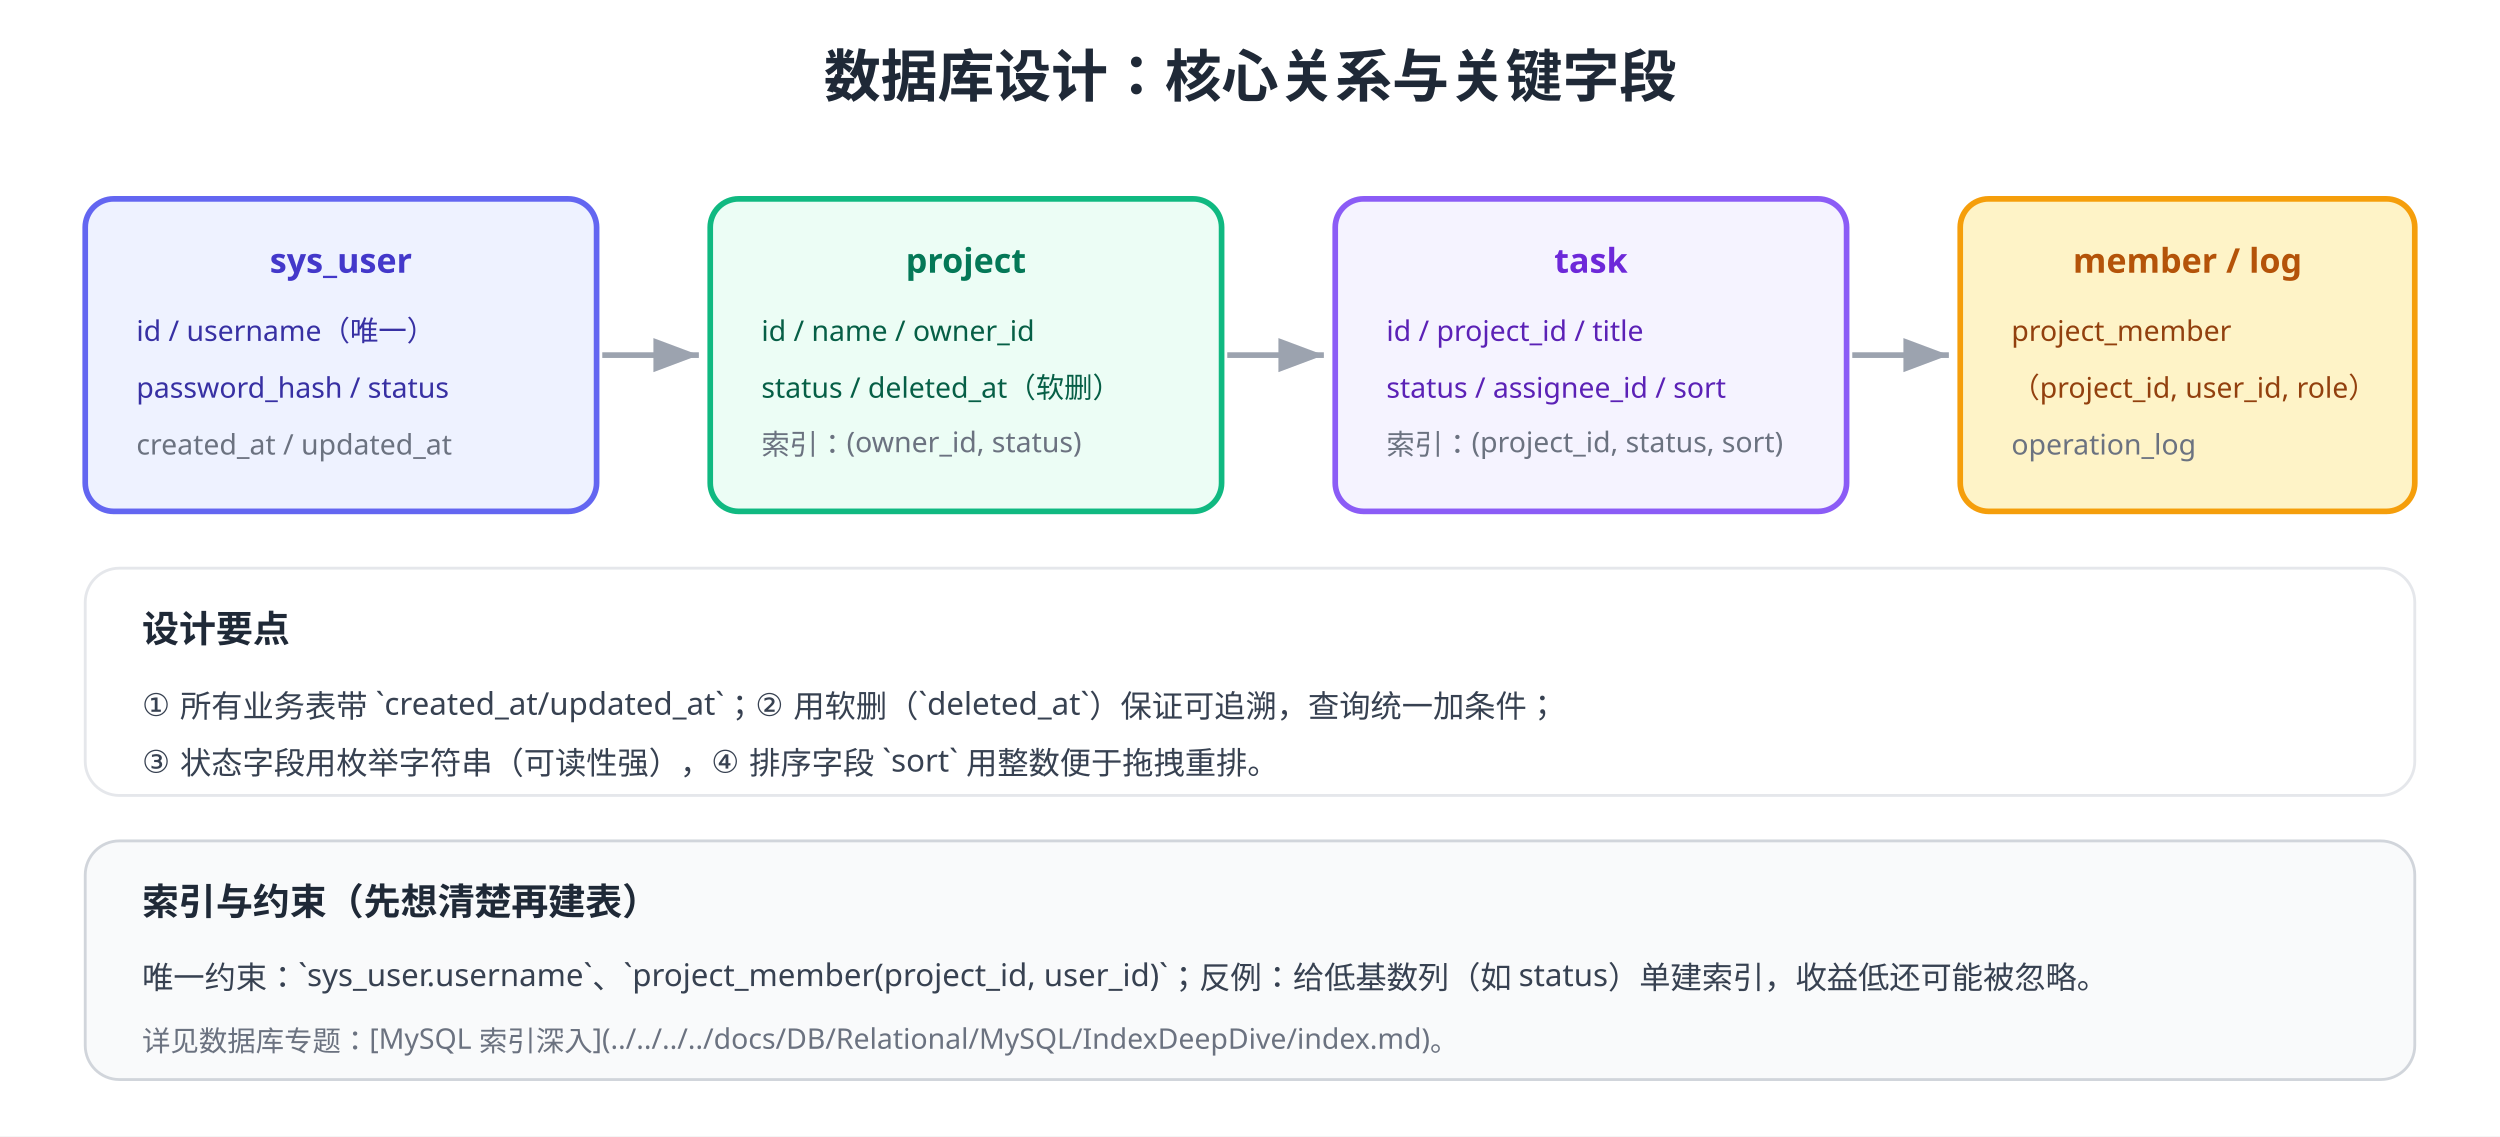
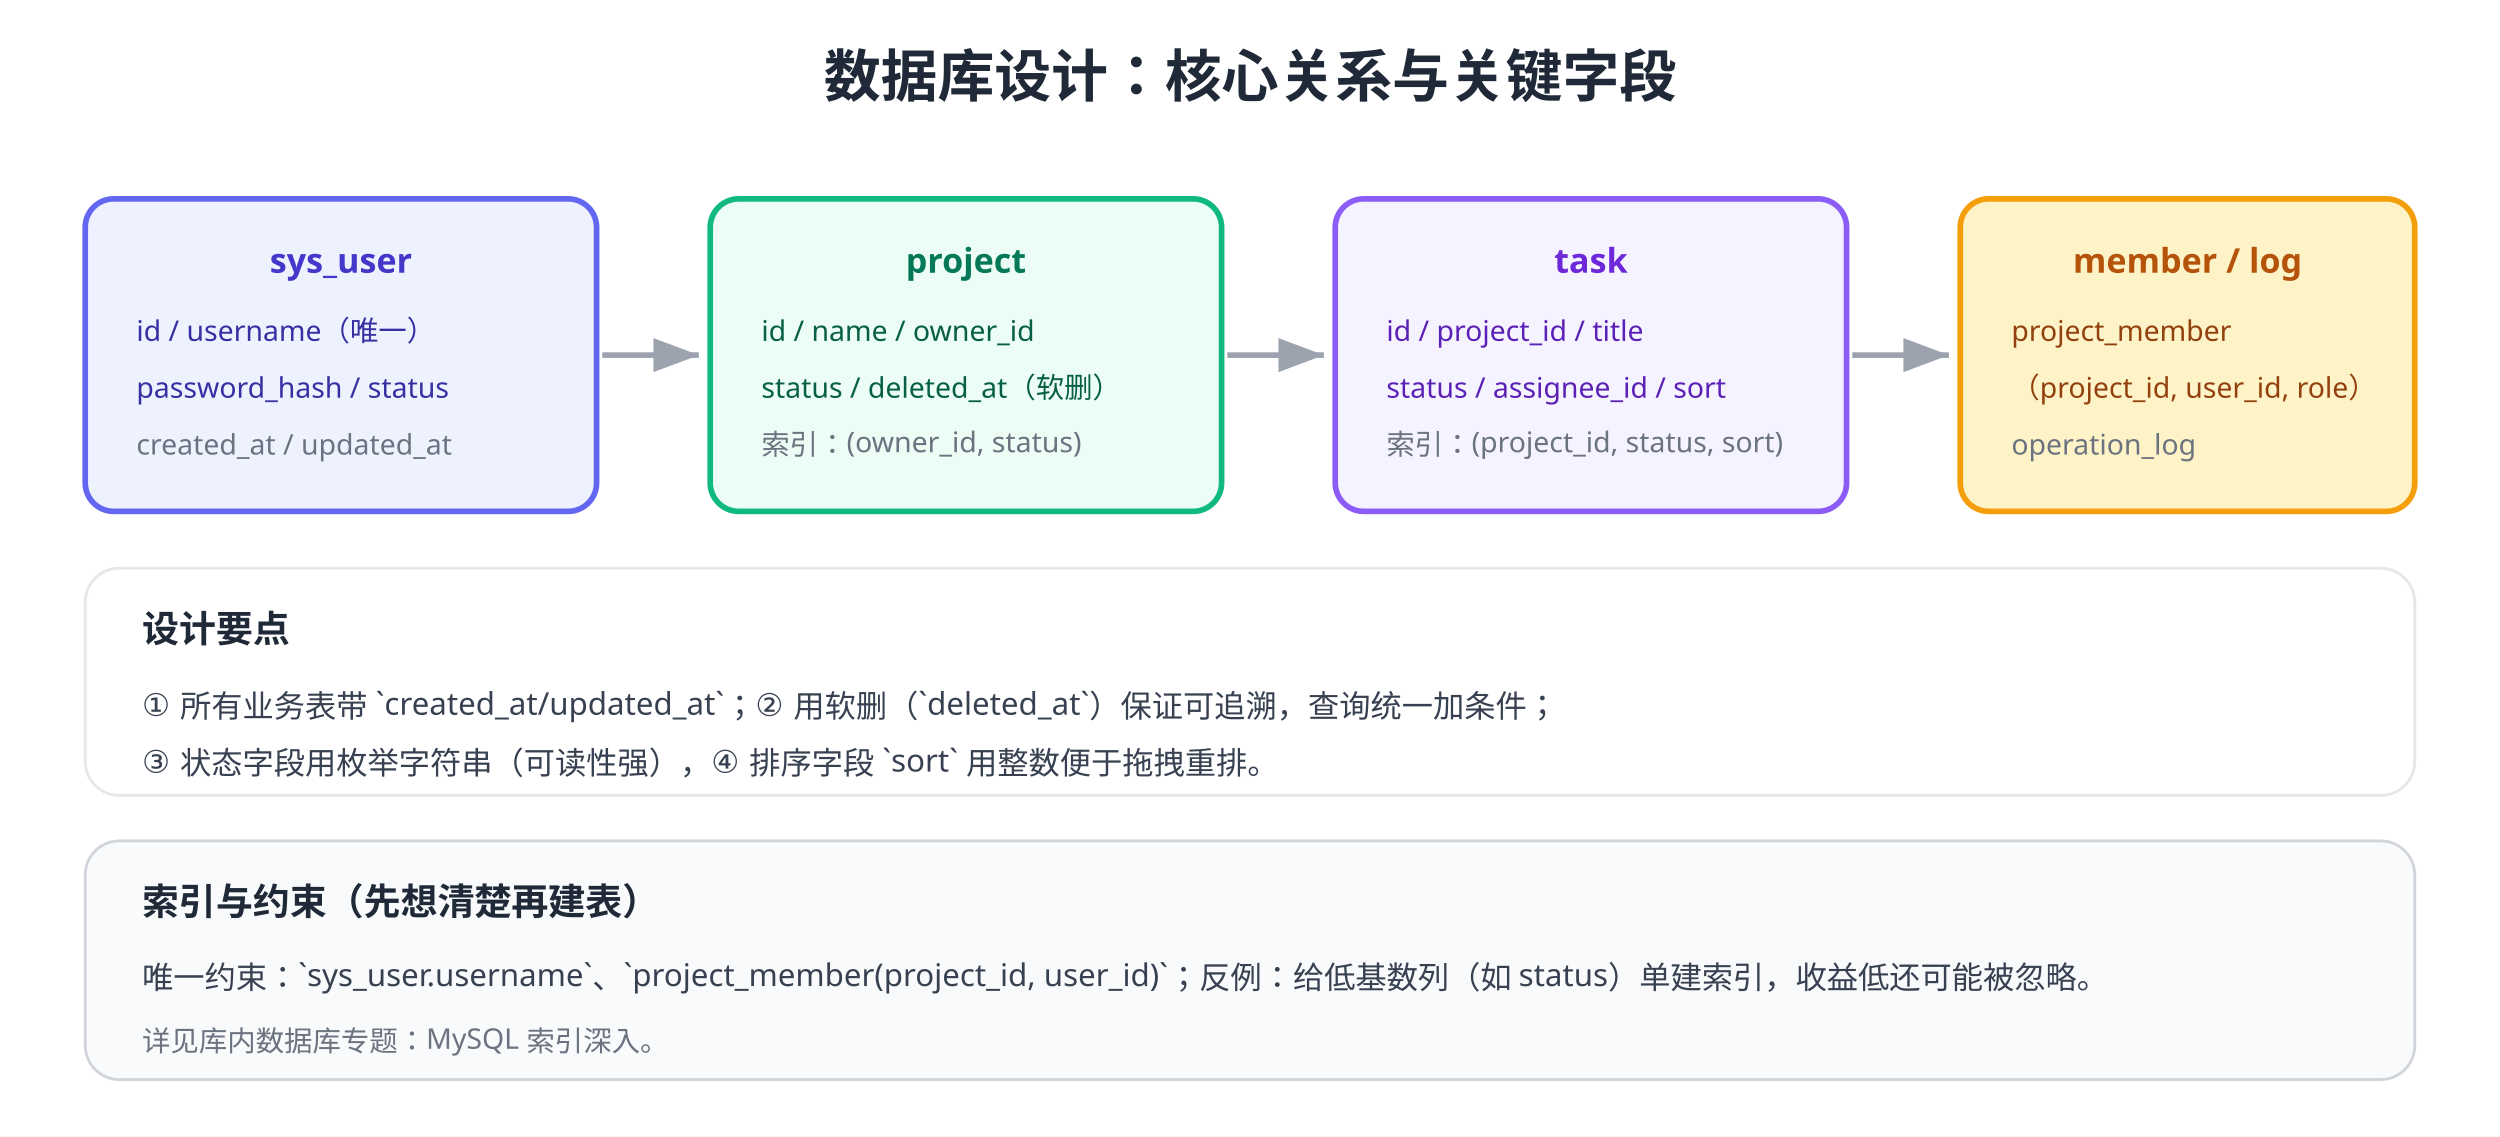
<svg xmlns="http://www.w3.org/2000/svg" width="880" height="400" viewBox="0 0 880 400" font-family="'Microsoft YaHei', 'PingFang SC', sans-serif">
  <rect width="880" height="400" fill="#ffffff" />
  <text x="440" y="34" text-anchor="middle" font-size="20" font-weight="bold" fill="#1f2937">数据库设计：核心关系与关键字段</text>
  <rect x="30" y="70" width="180" height="110" rx="10" fill="#eef2ff" stroke="#6366f1" stroke-width="2" />
  <text x="120" y="96" text-anchor="middle" font-size="12" font-weight="bold" fill="#4338ca">sys_user</text>
  <text x="48" y="120" font-size="10" fill="#3730a3">id / username（唯一）</text>
  <text x="48" y="140" font-size="10" fill="#3730a3">password_hash / status</text>
  <text x="48" y="160" font-size="10" fill="#6b7280">created_at / updated_at</text>
  <rect x="250" y="70" width="180" height="110" rx="10" fill="#ecfdf5" stroke="#10b981" stroke-width="2" />
  <text x="340" y="96" text-anchor="middle" font-size="12" font-weight="bold" fill="#047857">project</text>
  <text x="268" y="120" font-size="10" fill="#065f46">id / name / owner_id</text>
  <text x="268" y="140" font-size="10" fill="#065f46">status / deleted_at（软删）</text>
  <text x="268" y="160" font-size="10" fill="#6b7280">索引：(owner_id, status)</text>
  <rect x="470" y="70" width="180" height="110" rx="10" fill="#f5f3ff" stroke="#8b5cf6" stroke-width="2" />
  <text x="560" y="96" text-anchor="middle" font-size="12" font-weight="bold" fill="#6d28d9">task</text>
  <text x="488" y="120" font-size="10" fill="#5b21b6">id / project_id / title</text>
  <text x="488" y="140" font-size="10" fill="#5b21b6">status / assignee_id / sort</text>
  <text x="488" y="160" font-size="10" fill="#6b7280">索引：(project_id, status, sort)</text>
  <rect x="690" y="70" width="160" height="110" rx="10" fill="#fef3c7" stroke="#f59e0b" stroke-width="2" />
  <text x="770" y="96" text-anchor="middle" font-size="12" font-weight="bold" fill="#b45309">member / log</text>
  <text x="708" y="120" font-size="10" fill="#92400e">project_member</text>
  <text x="708" y="140" font-size="10" fill="#92400e">（project_id, user_id, role）</text>
  <text x="708" y="160" font-size="10" fill="#6b7280">operation_log</text>
  <path d="M 212 125 H 246" stroke="#9ca3af" stroke-width="2" fill="none" marker-end="url(#d1)" />
  <path d="M 432 125 H 466" stroke="#9ca3af" stroke-width="2" fill="none" marker-end="url(#d1)" />
  <path d="M 652 125 H 686" stroke="#9ca3af" stroke-width="2" fill="none" marker-end="url(#d1)" />
  <rect x="30" y="200" width="820" height="80" rx="12" fill="#ffffff" stroke="#e5e7eb" />
  <text x="50" y="226" font-size="13" font-weight="bold" fill="#1f2937">设计要点</text>
  <text x="50" y="252" font-size="11" fill="#374151">① 所有业务表带 `created_at/updated_at`；② 用软删（`deleted_at`）保证可追溯，查询统一加条件；</text>
  <text x="50" y="272" font-size="11" fill="#374151">③ 状态字段用枚举字符串（可读性强），④ 排序字段 `sort` 用整数便于拖拽重排。</text>
  <rect x="30" y="296" width="820" height="84" rx="12" fill="#f9fafb" stroke="#d1d5db" />
  <text x="50" y="322" font-size="13" font-weight="bold" fill="#1f2937">索引与约束（先想清楚再建表）</text>
  <text x="50" y="348" font-size="11" fill="#374151">唯一约束：`sys_user.username`、`project_member(project_id, user_id)`；反例：给低基数列（如 status）单建索引，收益低还可能被忽略。</text>
-   <text x="50" y="370" font-size="10" fill="#6b7280">详见数据库专题：[MySQL 索引深入](../../../../docs/DB/Relational/MySQL/IndexDeepDive/index.md)。</text>
+   <text x="50" y="370" font-size="10" fill="#6b7280">详见库内数据库专题：MySQL 索引深入。</text>
  <defs>
    <marker id="d1" markerWidth="10" markerHeight="10" refX="8" refY="3" orient="auto" markerUnits="strokeWidth">
      <path d="M0,0 L8,3 L0,6 Z" fill="#9ca3af" />
    </marker>
  </defs>
</svg>
